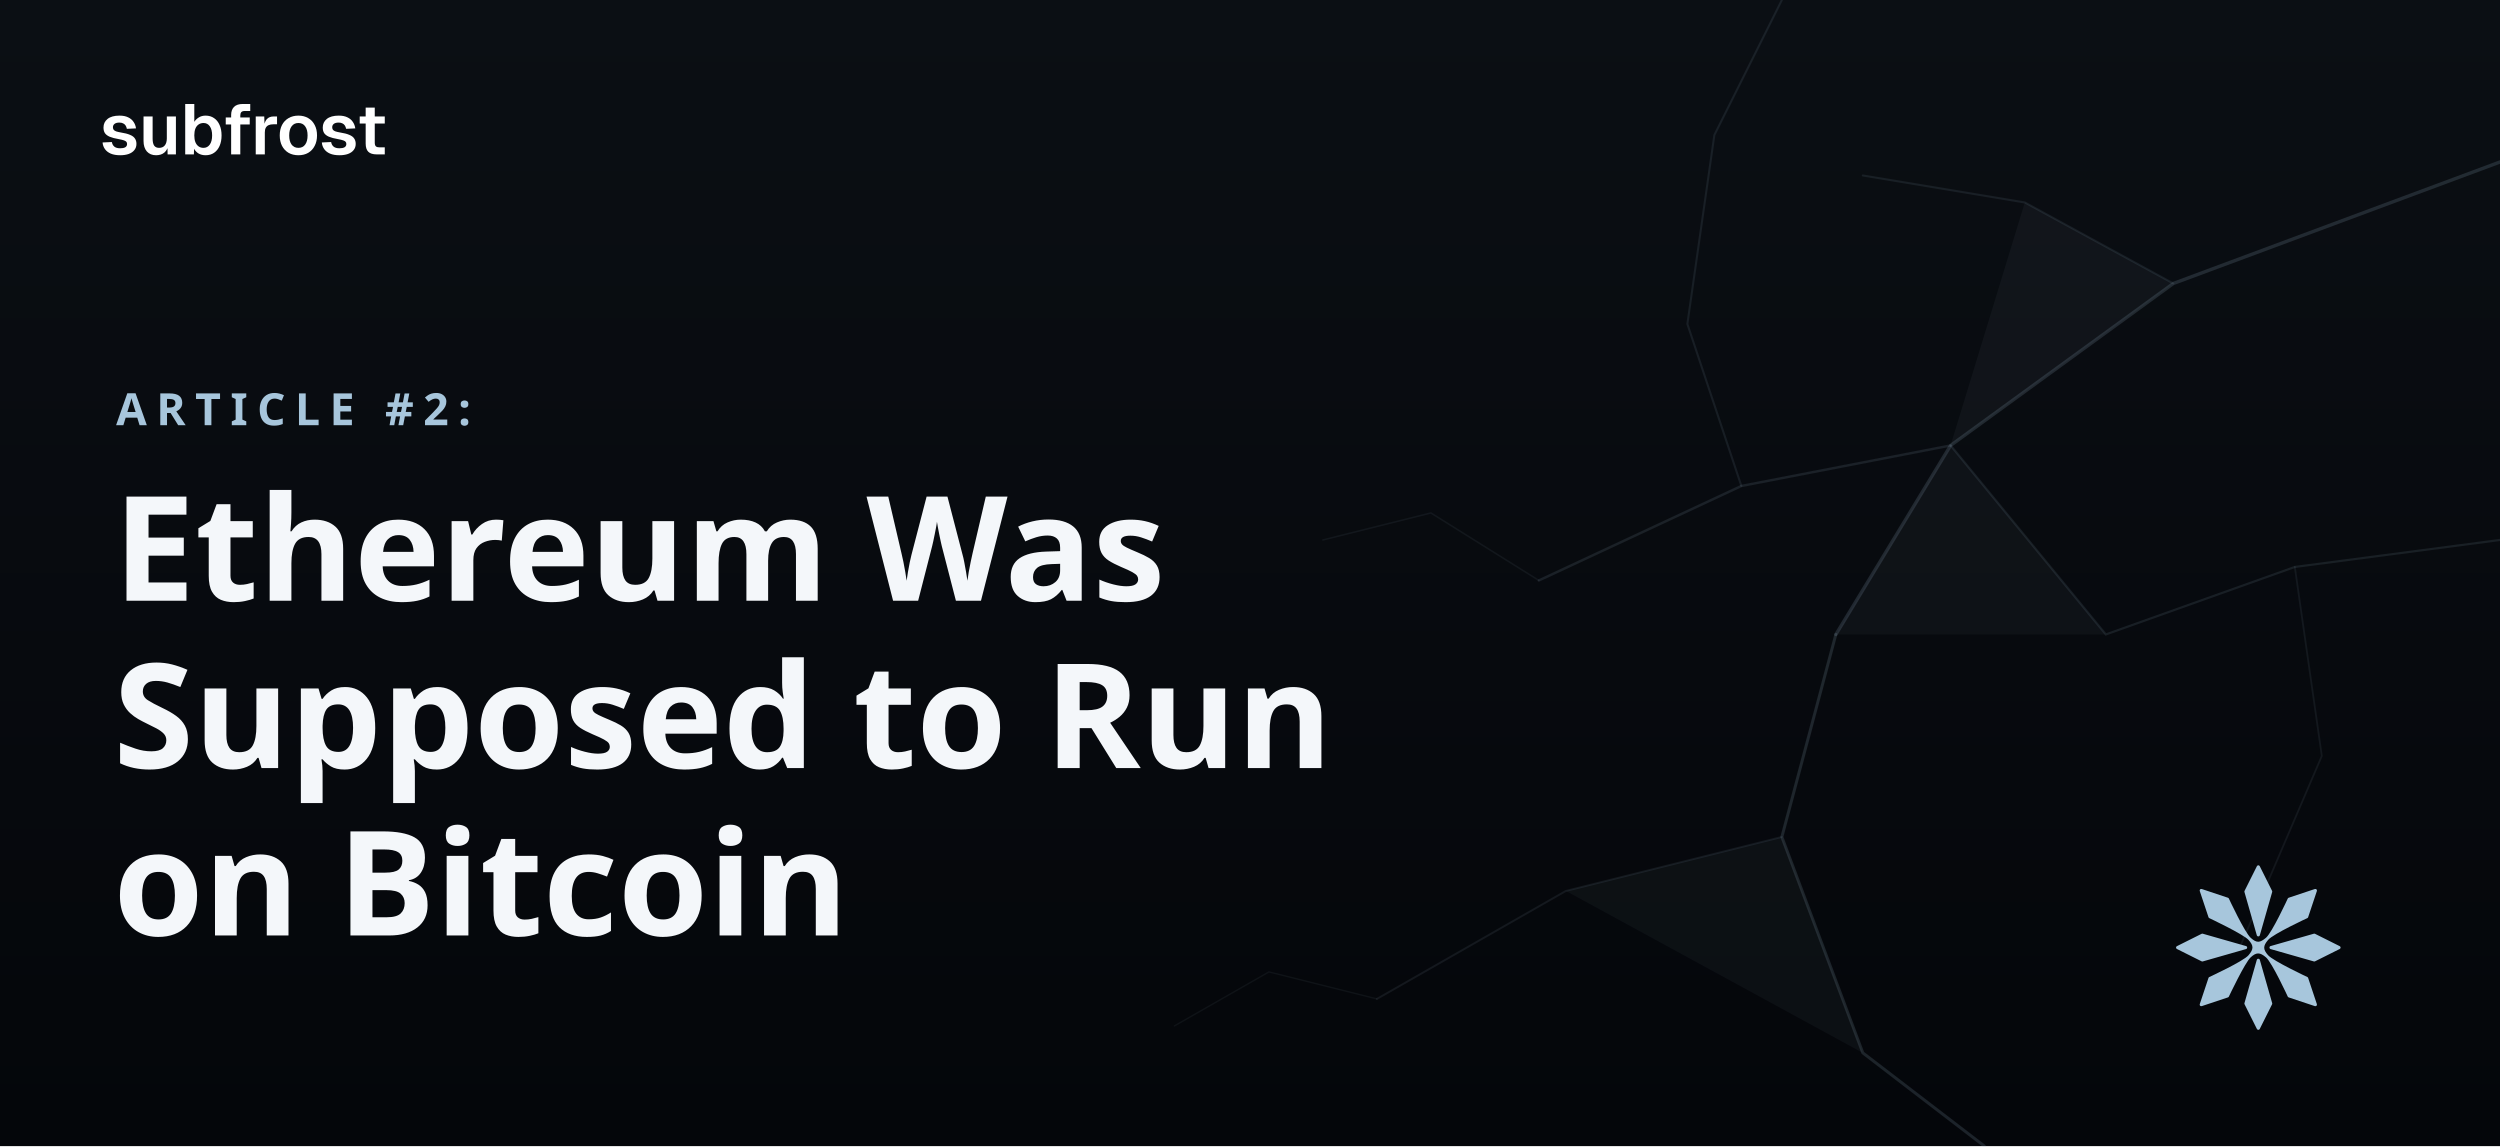
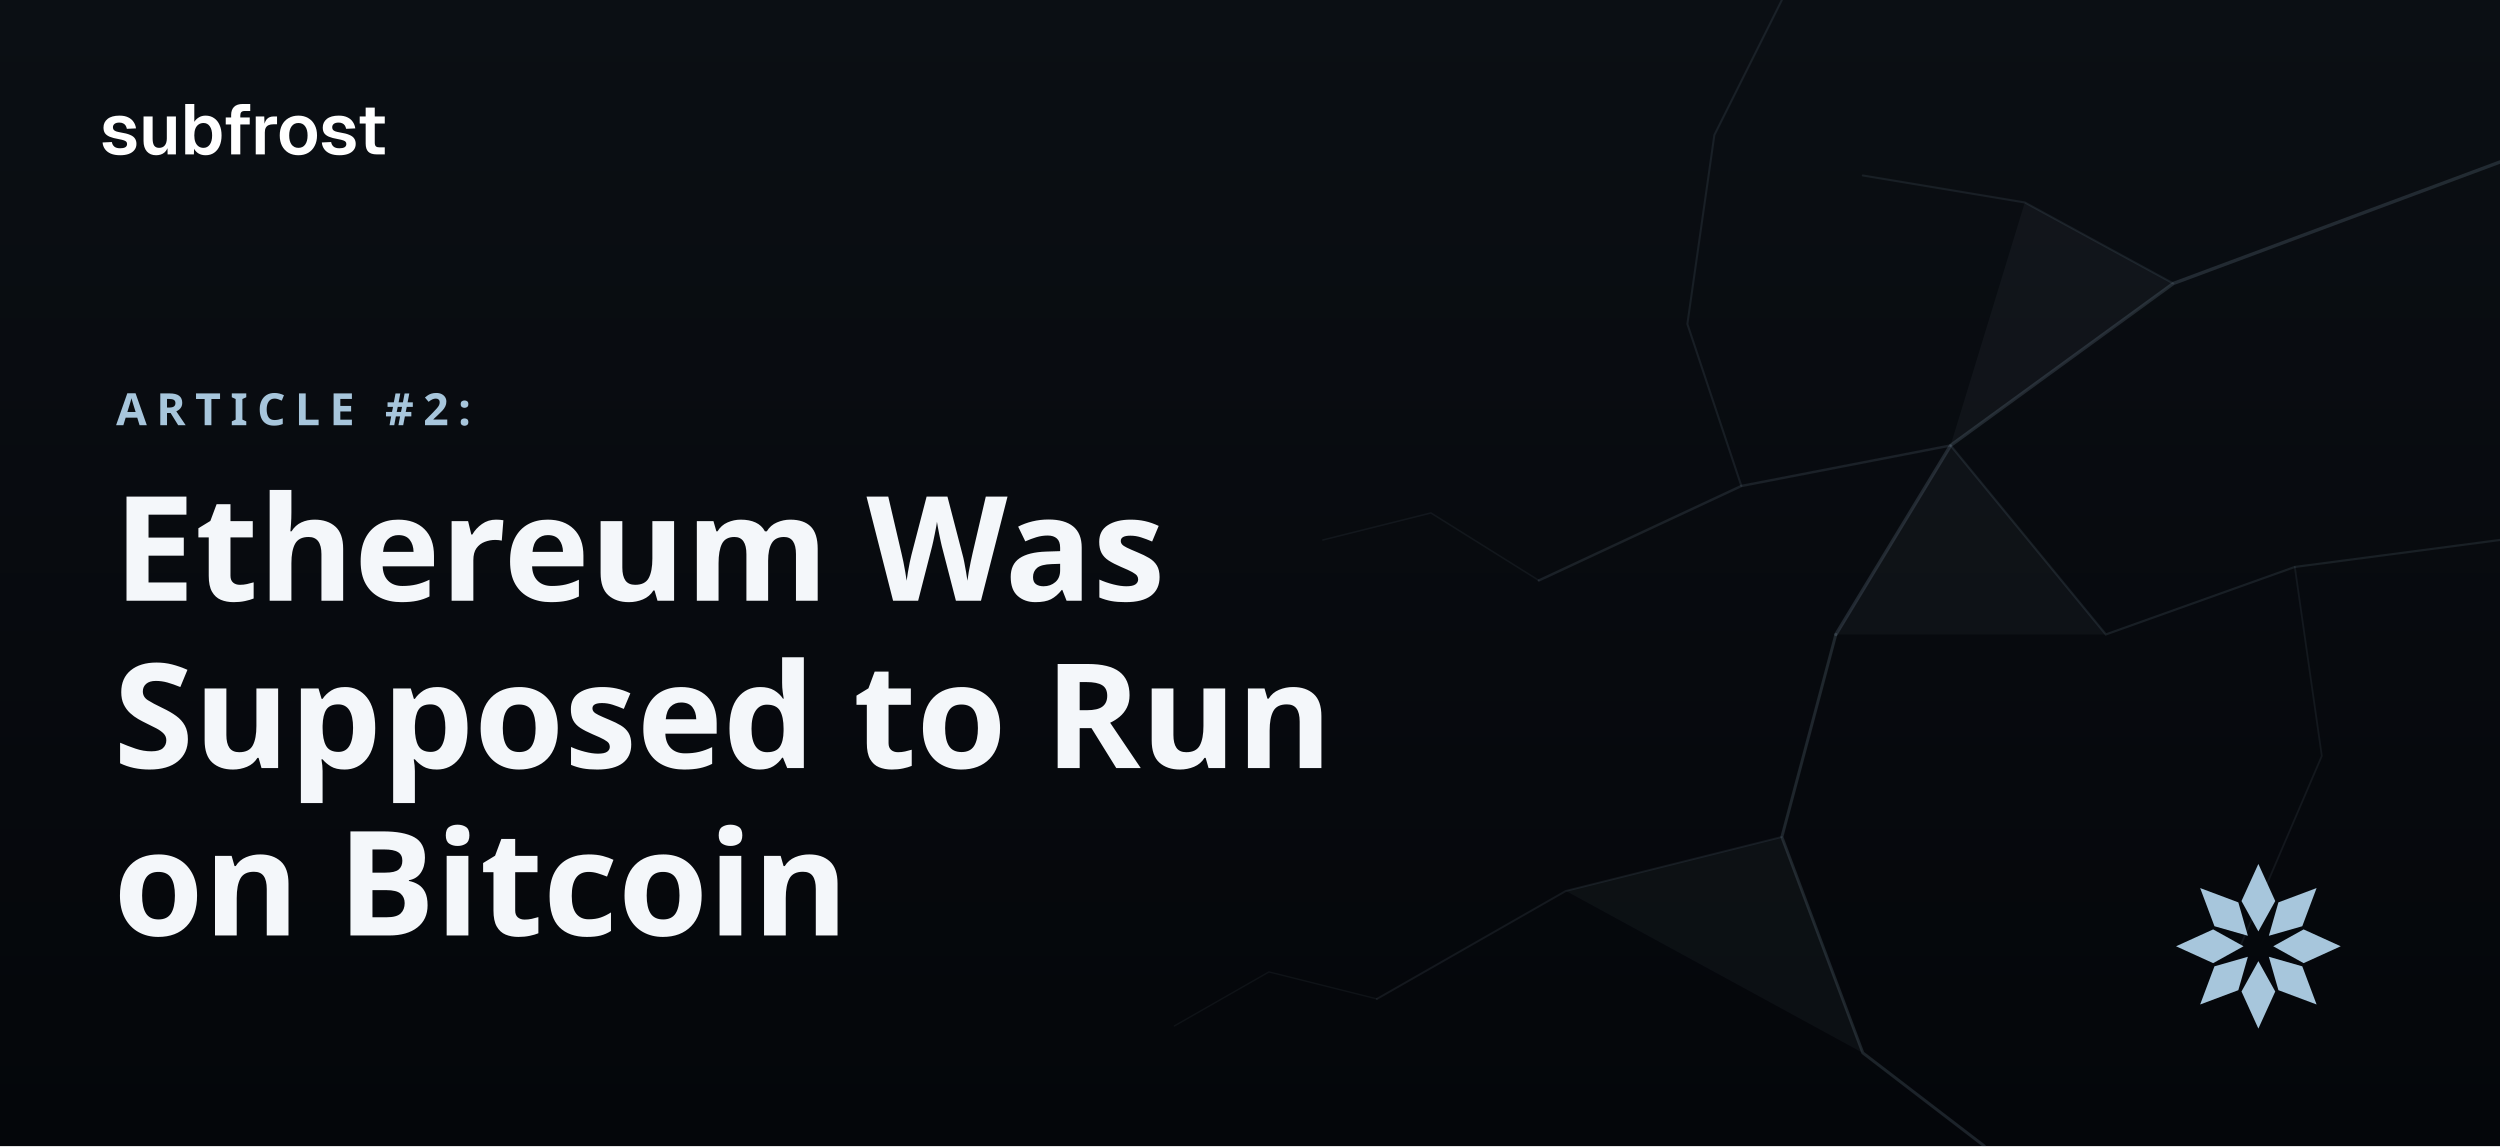
<svg xmlns="http://www.w3.org/2000/svg" width="1852" height="849" viewBox="0 0 1852 849">
  <defs>
    <linearGradient id="bg" x1="0" y1="0" x2="0" y2="1">
      <stop offset="0" stop-color="#0B0F14" />
      <stop offset="1" stop-color="#04060A" />
    </linearGradient>
  </defs>
  <rect x="0" y="0" width="1852" height="849" fill="url(#bg)" />
  <g stroke="#A7C6DC" fill="none" stroke-linecap="round">
    <path d="M1852 120 L1610 210 L1445 330 L1360 470" stroke-width="2.5" opacity="0.16" />
    <path d="M1610 210 L1500 150 L1380 130" stroke-width="1.5" opacity="0.10" />
    <path d="M1445 330 L1290 360 L1140 430" stroke-width="1.8" opacity="0.12" />
    <path d="M1360 470 L1320 620 L1380 780 L1470 849" stroke-width="2.2" opacity="0.15" />
    <path d="M1320 620 L1160 660 L1020 740" stroke-width="1.4" opacity="0.09" />
    <path d="M1852 400 L1700 420 L1560 470 L1445 330" stroke-width="1.6" opacity="0.11" />
    <path d="M1700 420 L1720 560 L1660 700" stroke-width="1.3" opacity="0.08" />
    <path d="M1290 360 L1250 240 L1270 100 L1320 0" stroke-width="1.5" opacity="0.10" />
    <path d="M1140 430 L1060 380 L980 400" stroke-width="1.1" opacity="0.07" />
    <path d="M1020 740 L940 720 L870 760" stroke-width="1.0" opacity="0.06" />
  </g>
  <g fill="#A7C6DC" stroke="none">
    <polygon points="1610,210 1500,150 1445,330" opacity="0.05" />
    <polygon points="1445,330 1360,470 1560,470" opacity="0.04" />
    <polygon points="1320,620 1160,660 1380,780" opacity="0.045" />
  </g>
  <g transform="translate(6.8,68.3) scale(0.188)">
    <path d="M437.391 248.417C422.655 248.417 410.25 246.272 400.177 241.982C390.291 237.692 382.643 231.722 377.234 224.075C371.824 216.427 368.746 207.753 368 198.053L404.654 196.374C405.96 204.209 409.224 210.271 414.447 214.561C419.67 218.852 427.412 220.997 437.671 220.997C446.065 220.997 452.594 219.691 457.257 217.079C462.107 214.281 464.532 209.991 464.532 204.209C464.532 200.851 463.693 198.053 462.014 195.814C460.335 193.576 457.164 191.617 452.5 189.939C447.837 188.26 440.935 186.581 431.795 184.902C416.499 182.291 404.468 179.12 395.701 175.389C386.933 171.472 380.684 166.622 376.954 160.839C373.41 155.057 371.638 147.875 371.638 139.294C371.638 125.304 376.954 114.019 387.586 105.438C398.405 96.671 414.168 92.288 434.873 92.288C448.303 92.288 459.589 94.526 468.729 99.003C477.869 103.293 484.958 109.262 489.994 116.91C495.217 124.372 498.481 132.952 499.787 142.652L463.693 144.331C462.76 139.294 461.081 134.911 458.656 131.18C456.231 127.449 452.967 124.651 448.863 122.786C444.759 120.734 439.909 119.708 434.313 119.708C425.919 119.708 419.577 121.387 415.287 124.745C410.996 128.102 408.851 132.579 408.851 138.175C408.851 142.092 409.784 145.357 411.649 147.968C413.701 150.58 416.966 152.725 421.442 154.404C425.919 155.896 431.888 157.295 439.35 158.601C455.019 161.026 467.33 164.197 476.284 168.114C485.424 171.845 491.859 176.695 495.59 182.664C499.507 188.446 501.466 195.441 501.466 203.649C501.466 213.162 498.761 221.277 493.352 227.992C488.129 234.707 480.667 239.837 470.967 243.381C461.454 246.739 450.262 248.417 437.391 248.417Z" fill="white" />
    <path d="M578.663 248.417C563.554 248.417 551.522 243.474 542.568 233.588C533.801 223.515 529.418 209.618 529.418 191.897V95.645H565.232V182.944C565.232 195.441 567.284 204.675 571.388 210.644C575.678 216.427 582.114 219.318 590.694 219.318C600.394 219.318 607.856 216.147 613.079 209.805C618.488 203.276 621.193 193.856 621.193 181.545V95.645H657.008V245.06H624.271L623.431 203.929L627.908 205.328C625.67 219.504 620.353 230.23 611.959 237.505C603.565 244.78 592.466 248.417 578.663 248.417Z" fill="white" />
    <path d="M773.941 248.417C763.495 248.417 754.355 246.179 746.52 241.702C738.872 237.225 732.903 230.976 728.613 222.955L727.773 245.06H693.638V46.4H729.452V116.91C733.556 110.008 739.432 104.226 747.08 99.562C754.728 94.713 763.681 92.288 773.941 92.288C786.812 92.288 797.911 95.552 807.237 102.081C816.751 108.423 824.026 117.47 829.062 129.222C834.285 140.787 836.896 154.497 836.896 170.352C836.896 186.208 834.285 200.012 829.062 211.763C824.026 223.328 816.751 232.375 807.237 238.904C797.911 245.246 786.812 248.417 773.941 248.417ZM765.827 219.318C776.086 219.318 784.294 215.028 790.449 206.447C796.605 197.68 799.683 185.648 799.683 170.352C799.683 154.87 796.605 142.839 790.449 134.258C784.48 125.677 776.366 121.387 766.106 121.387C758.459 121.387 751.837 123.346 746.24 127.263C740.831 130.994 736.634 136.496 733.649 143.771C730.851 151.046 729.452 159.907 729.452 170.352C729.452 180.425 730.851 189.193 733.649 196.654C736.634 203.929 740.831 209.525 746.24 213.442C751.65 217.359 758.179 219.318 765.827 219.318Z" fill="white" />
    <path d="M1139.73 248.417C1124.99 248.417 1112.03 245.246 1100.84 238.904C1089.83 232.375 1081.25 223.235 1075.09 211.483C1069.12 199.732 1066.14 186.021 1066.14 170.352C1066.14 154.497 1069.12 140.787 1075.09 129.222C1081.25 117.47 1089.83 108.423 1100.84 102.081C1112.03 95.552 1124.99 92.288 1139.73 92.288C1154.46 92.288 1167.34 95.552 1178.34 102.081C1189.35 108.423 1197.83 117.47 1203.8 129.222C1209.96 140.787 1213.04 154.497 1213.04 170.352C1213.04 186.021 1209.96 199.732 1203.8 211.483C1197.83 223.235 1189.35 232.375 1178.34 238.904C1167.34 245.246 1154.46 248.417 1139.73 248.417ZM1139.73 219.318C1151.29 219.318 1160.15 215.028 1166.31 206.447C1172.65 197.866 1175.82 185.835 1175.82 170.352C1175.82 155.057 1172.65 143.118 1166.31 134.538C1160.15 125.771 1151.29 121.387 1139.73 121.387C1128.16 121.387 1119.21 125.771 1112.87 134.538C1106.52 143.118 1103.35 155.057 1103.35 170.352C1103.35 185.835 1106.52 197.866 1112.87 206.447C1119.21 215.028 1128.16 219.318 1139.73 219.318Z" fill="white" />
    <path fill-rule="evenodd" clip-rule="evenodd" d="M874.62 99.562V89.769C874.62 76.339 878.35 65.8 885.812 58.152C893.46 50.317 905.118 46.4 920.787 46.4H949.886V74.1H927.502C921.72 74.1 917.429 75.593 914.631 78.577C912.02 81.562 910.714 85.945 910.714 91.728V99.562H947.928V127.263H910.714V245.06H874.62V127.263H853.355V99.562H874.62Z" fill="white" />
    <path fill-rule="evenodd" clip-rule="evenodd" d="M1404.73 95.645V60.67H1440.55V95.645H1480V123.346H1440.55V198.892C1440.55 205.794 1442.04 210.644 1445.03 213.442C1448.01 216.054 1452.67 217.359 1459.02 217.359H1480V245.06H1448.1C1433.18 245.06 1422.17 241.609 1415.09 234.707C1408.18 227.805 1404.73 216.986 1404.73 202.25V123.346H1381.23V95.645H1404.73ZM1301.39 248.417C1286.65 248.417 1274.25 246.272 1264.18 241.982C1254.29 237.692 1246.64 231.722 1241.23 224.075C1235.82 216.427 1232.75 207.753 1232 198.053L1268.65 196.374C1269.96 204.209 1273.22 210.271 1278.45 214.561C1283.67 218.852 1291.41 220.997 1301.67 220.997C1310.06 220.997 1316.59 219.691 1321.26 217.079C1326.11 214.281 1328.53 209.991 1328.53 204.209C1328.53 200.851 1327.69 198.053 1326.01 195.814C1324.33 193.576 1321.16 191.617 1316.5 189.939C1311.84 188.26 1304.93 186.581 1295.79 184.902C1280.5 182.291 1268.47 179.12 1259.7 175.389C1250.93 171.472 1244.68 166.622 1240.95 160.839C1237.41 155.057 1235.64 147.875 1235.64 139.294C1235.64 125.304 1240.95 114.019 1251.59 105.438C1262.4 96.671 1278.17 92.288 1298.87 92.288C1312.3 92.288 1323.59 94.526 1332.73 99.003C1341.87 103.293 1348.96 109.262 1353.99 116.91C1359.22 124.372 1362.48 132.952 1363.79 142.652L1327.69 144.331C1326.76 139.294 1325.08 134.911 1322.66 131.18C1320.23 127.449 1316.97 124.651 1312.86 122.786C1308.76 120.734 1303.91 119.708 1298.31 119.708C1289.92 119.708 1283.58 121.387 1279.29 124.745C1275 128.102 1272.85 132.579 1272.85 138.175C1272.85 142.092 1273.78 145.357 1275.65 147.968C1277.7 150.58 1280.96 152.725 1285.44 154.404C1289.92 155.896 1295.89 157.295 1303.35 158.601C1319.02 161.026 1331.33 164.197 1340.28 168.114C1349.42 171.845 1355.86 176.695 1359.59 182.664C1363.51 188.446 1365.47 195.441 1365.47 203.649C1365.47 213.162 1362.76 221.277 1357.35 227.992C1352.13 234.707 1344.67 239.837 1334.97 243.381C1325.45 246.739 1314.26 248.417 1301.39 248.417Z" fill="white" />
    <path d="M971.527 95.645V245.06H1007.34V158.881C1007.34 151.233 1008.55 145.077 1010.98 140.414C1013.59 135.564 1017.41 132.02 1022.45 129.781C1027.49 127.543 1033.83 126.424 1041.48 126.424H1055.47V95.645H1041.76C1030.94 95.645 1022.36 98.91 1016.02 105.438C1011.77 109.814 1008.45 116.099 1006.07 124.294L1005.1 95.645H971.527Z" fill="white" />
  </g>
  <text x="86" y="315" font-family="Geist Mono" font-weight="600" font-size="33" letter-spacing="7" fill="#A7C6DC">ARTICLE #2:</text>
  <text x="84" y="445" font-family="Geist" font-weight="700" font-size="108" fill="#F4F7FA">Ethereum Was</text>
  <text x="84" y="569" font-family="Geist" font-weight="700" font-size="108" fill="#F4F7FA">Supposed to Run</text>
  <text x="84" y="693" font-family="Geist" font-weight="700" font-size="108" fill="#F4F7FA">on Bitcoin</text>
-   <g transform="translate(1612,641) scale(0.381)">
-     <path d="M162.725 1.685C161.601 -0.561 158.398 -0.561 157.276 1.684L133.236 49.763C132.896 50.447 132.822 51.231 133.031 51.962L157.071 136.103C157.913 139.049 162.088 139.048 162.928 136.103L186.969 51.962C187.178 51.231 187.105 50.445 186.765 49.764L162.725 1.685ZM51.962 186.969L136.103 162.928C139.049 162.087 139.049 157.913 136.103 157.072L51.962 133.031C51.23 132.822 50.446 132.896 49.764 133.235L1.685 157.275C-0.562 158.398 -0.562 161.602 1.685 162.725L49.764 186.765C50.446 187.104 51.23 187.178 51.962 186.969ZM183.897 157.072L268.037 133.031C268.769 132.822 269.555 132.894 270.237 133.236L318.316 157.277C320.561 158.398 320.561 161.602 318.316 162.723L270.237 186.764C269.555 187.106 268.769 187.178 268.037 186.969L183.897 162.928C180.952 162.088 180.952 157.912 183.897 157.072ZM219.024 256.875L270.02 273.873C272.403 274.667 274.668 272.402 273.873 270.02L256.874 219.024C256.633 218.3 256.129 217.695 255.464 217.325C255.464 217.325 188.957 186.162 178.97 174.827C168.983 163.493 168.956 157 178.97 145.173C188.984 133.345 255.464 102.675 255.464 102.675C256.129 102.305 256.633 101.7 256.874 100.976L273.873 49.98C274.668 47.598 272.403 45.333 270.02 46.127L219.024 63.125C218.3 63.367 217.694 63.871 217.324 64.535C217.324 64.535 186.545 131.336 174.829 141.031C163.112 150.726 157.041 151.728 145.174 141.031C133.306 130.334 102.677 64.537 102.677 64.537C102.305 63.871 101.7 63.367 100.977 63.127L49.98 46.127C47.6 45.333 45.335 47.598 46.127 49.98L63.127 100.977C63.367 101.7 63.87 102.305 64.537 102.677C64.537 102.677 130.965 133.951 141.032 145.173C151.1 156.394 151.116 162.887 141.032 174.827C130.949 186.768 64.537 217.323 64.537 217.323C63.87 217.694 63.367 218.3 63.127 219.023L46.127 270.02C45.335 272.402 47.6 274.667 49.98 273.873L100.977 256.873C101.7 256.633 102.305 256.129 102.677 255.463C102.677 255.463 134.016 189.072 145.174 178.969C156.331 168.866 162.915 168.941 174.829 178.969C186.742 188.997 217.324 255.465 217.324 255.465C217.694 256.129 218.3 256.633 219.024 256.875ZM162.725 318.315C161.601 320.561 158.398 320.561 157.276 318.316L133.236 270.237C132.896 269.553 132.822 268.769 133.031 268.038L157.071 183.897C157.913 180.951 162.088 180.952 162.928 183.897L186.969 268.038C187.178 268.769 187.105 269.555 186.765 270.236L162.725 318.315Z" fill="#A7C6DC" />
+   <g transform="translate(1673,701)">
+     <polygon points="0,-61 12.5,-33.5 0,-11 -12.5,-33.5" fill="#A7C6DC" />
+     <polygon points="0,-61 12.5,-33.5 0,-11 -12.5,-33.5" transform="rotate(45)" fill="#A7C6DC" />
+     <polygon points="0,-61 12.5,-33.5 0,-11 -12.5,-33.5" transform="rotate(90)" fill="#A7C6DC" />
+     <polygon points="0,-61 12.5,-33.5 0,-11 -12.5,-33.5" transform="rotate(135)" fill="#A7C6DC" />
+     <polygon points="0,-61 12.5,-33.5 0,-11 -12.5,-33.5" transform="rotate(180)" fill="#A7C6DC" />
+     <polygon points="0,-61 12.5,-33.5 0,-11 -12.5,-33.5" transform="rotate(225)" fill="#A7C6DC" />
+     <polygon points="0,-61 12.5,-33.5 0,-11 -12.5,-33.5" transform="rotate(270)" fill="#A7C6DC" />
+     <polygon points="0,-61 12.5,-33.5 0,-11 -12.5,-33.5" transform="rotate(315)" fill="#A7C6DC" />
  </g>
</svg>
